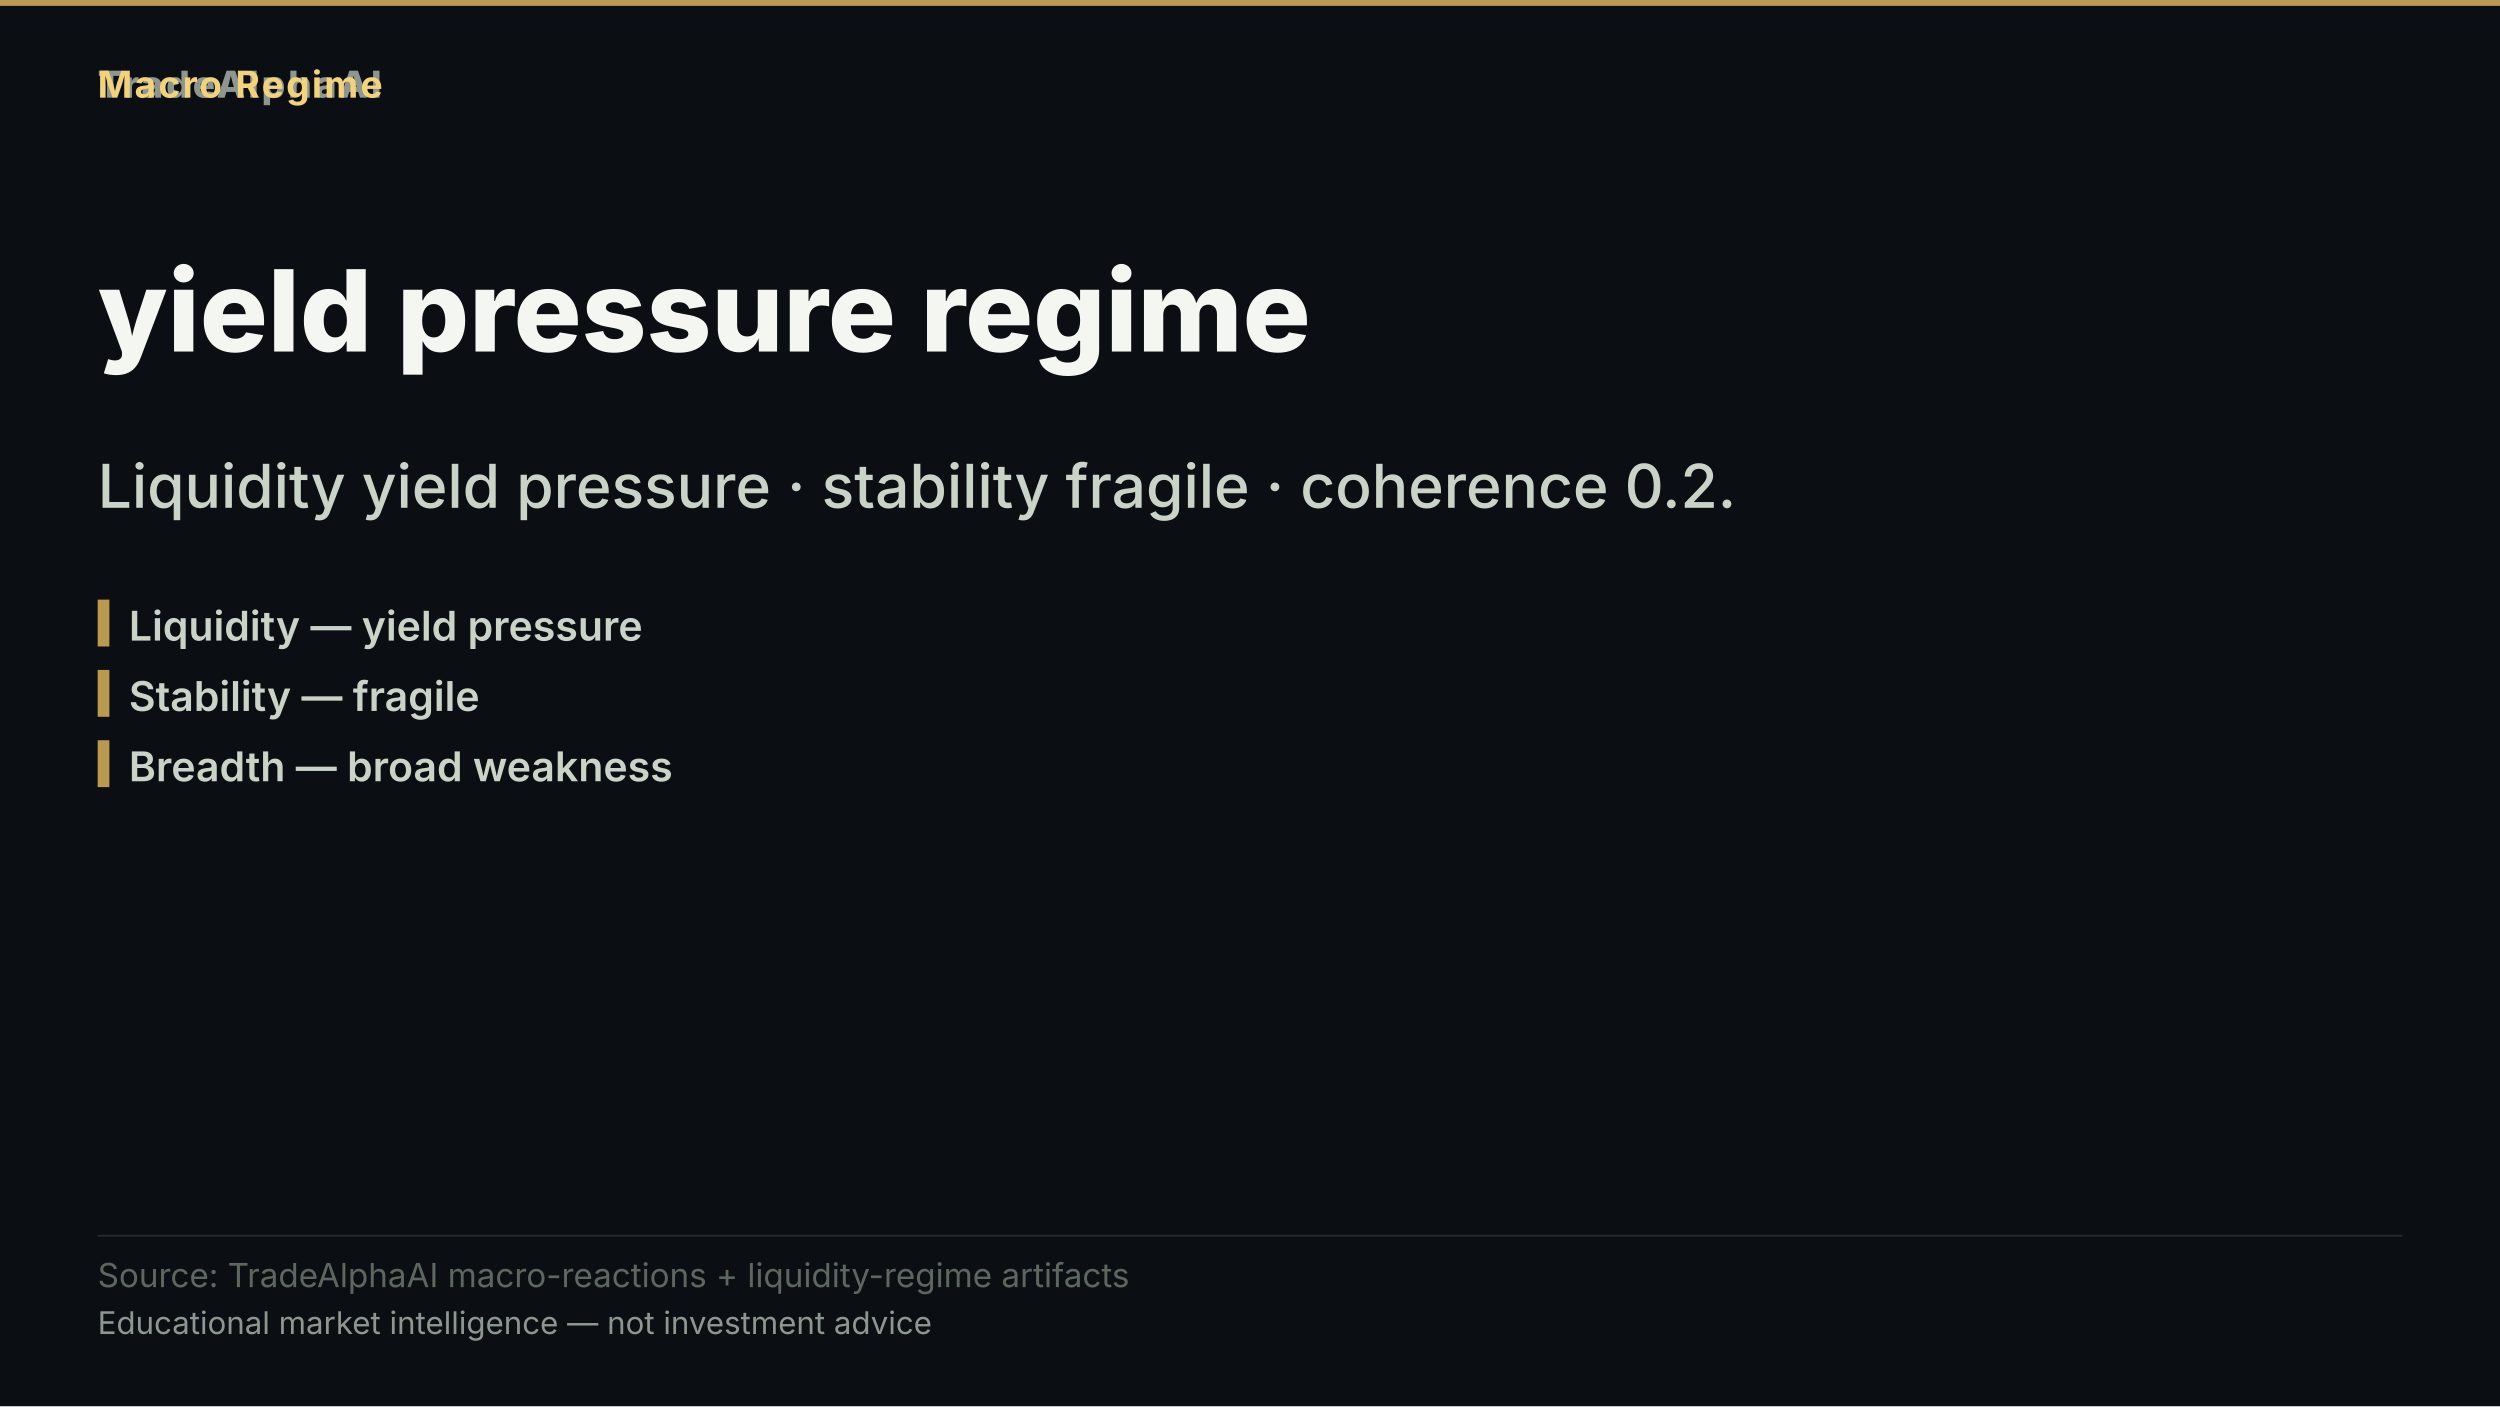
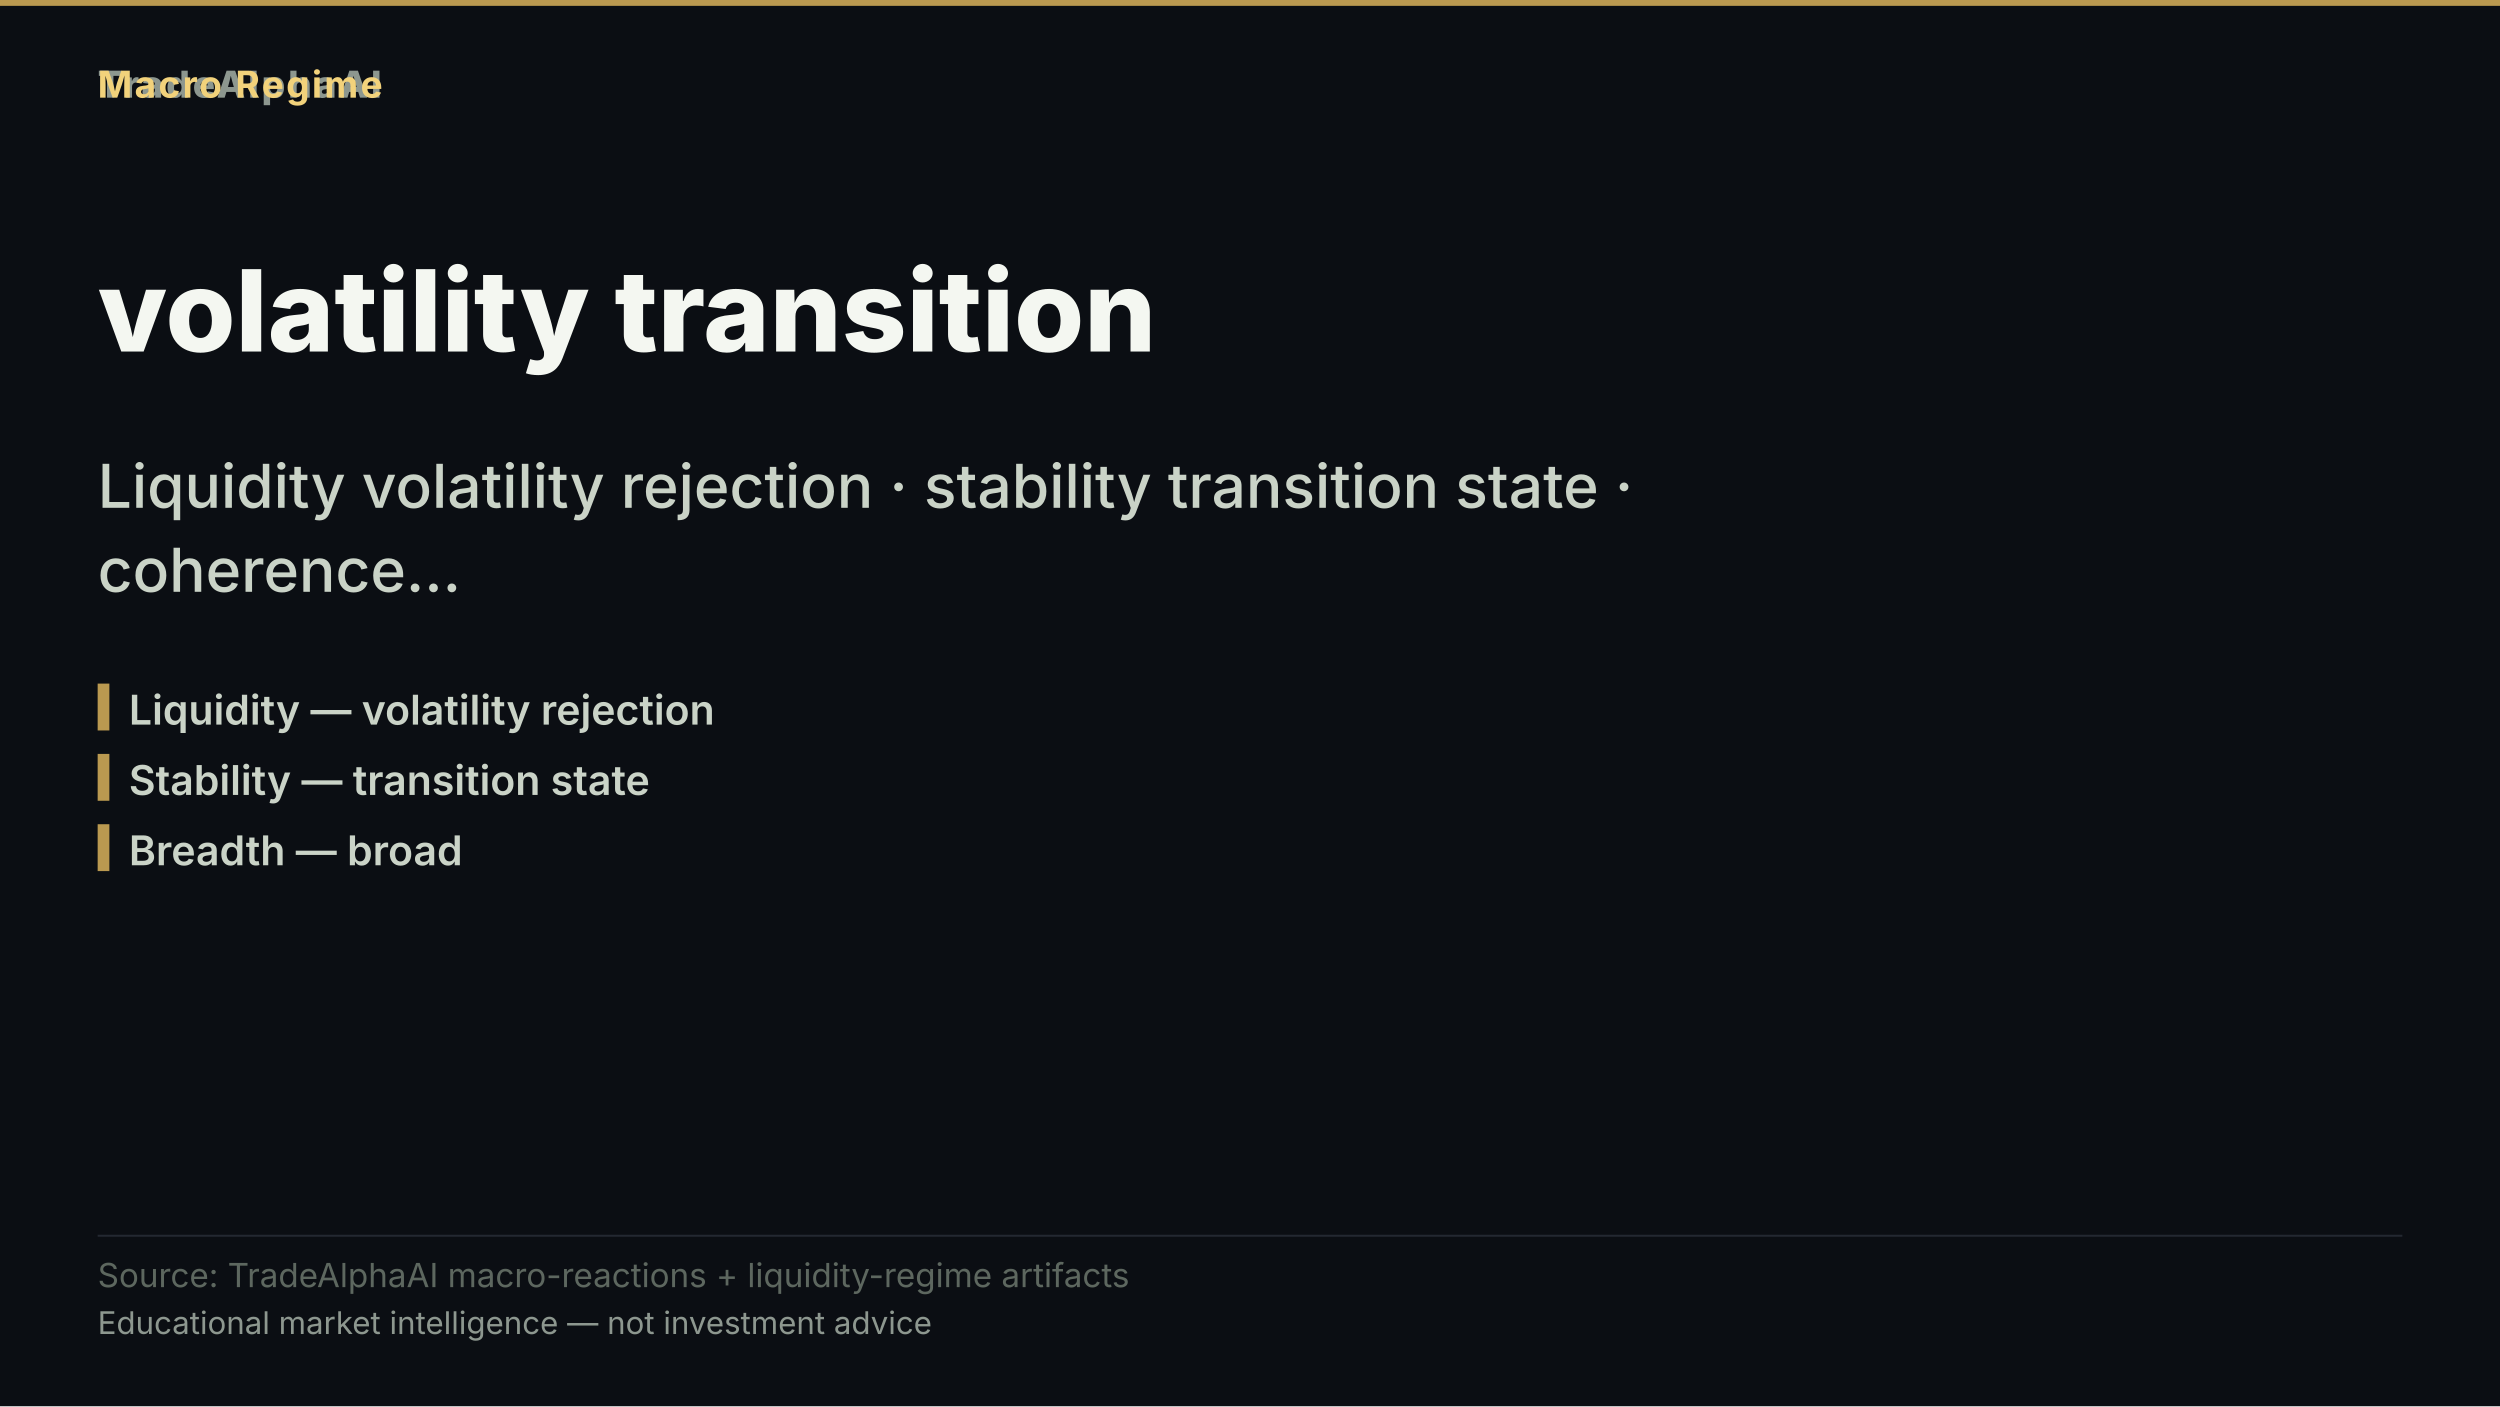
- <svg xmlns="http://www.w3.org/2000/svg" width="1280" height="720" viewBox="0 0 1280 720" role="img" aria-label="yield pressure regime">
+ <svg xmlns="http://www.w3.org/2000/svg" width="1280" height="720" viewBox="0 0 1280 720" role="img" aria-label="volatility transition">
  <rect width="1280" height="720" fill="#0b0e13" />
  <rect x="0" y="0" width="1280" height="3" fill="#d8b15a" opacity="0.85" />
  <text x="50" y="50" font-family="'Inter','Segoe UI','Helvetica Neue',Arial,sans-serif" font-size="19" font-weight="800" letter-spacing="1.5" fill="#8d978f" text-anchor="start">TradeAlphaAI</text>
  <text x="50" y="50" font-family="'Inter','Segoe UI','Helvetica Neue',Arial,sans-serif" font-size="19" font-weight="700" letter-spacing="1.2" fill="#f2d27b" text-anchor="start">Macro Regime</text>
-   <text x="50" y="180" font-family="'Inter','Segoe UI','Helvetica Neue',Arial,sans-serif" font-size="58" font-weight="800" fill="#f4f7f1" text-anchor="start">yield pressure regime</text>
-   <text x="50" y="260" font-family="'Inter','Segoe UI','Helvetica Neue',Arial,sans-serif" font-size="31" font-weight="500" fill="#cad3c7" text-anchor="start">Liquidity yield pressure · stability fragile · coherence 0.2.</text>
-   <rect x="50" y="307" width="6" height="24" fill="#d8b15a" opacity="0.85" />
-   <text x="66" y="328" font-family="'Inter','Segoe UI','Helvetica Neue',Arial,sans-serif" font-size="21" font-weight="600" fill="#cad3c7" text-anchor="start">Liquidity — yield pressure</text>
-   <rect x="50" y="343" width="6" height="24" fill="#d8b15a" opacity="0.85" />
-   <text x="66" y="364" font-family="'Inter','Segoe UI','Helvetica Neue',Arial,sans-serif" font-size="21" font-weight="600" fill="#cad3c7" text-anchor="start">Stability — fragile</text>
-   <rect x="50" y="379" width="6" height="24" fill="#d8b15a" opacity="0.85" />
-   <text x="66" y="400" font-family="'Inter','Segoe UI','Helvetica Neue',Arial,sans-serif" font-size="21" font-weight="600" fill="#cad3c7" text-anchor="start">Breadth — broad weakness</text>
+   <text x="50" y="180" font-family="'Inter','Segoe UI','Helvetica Neue',Arial,sans-serif" font-size="58" font-weight="800" fill="#f4f7f1" text-anchor="start">volatility transition</text>
+   <text x="50" y="260" font-family="'Inter','Segoe UI','Helvetica Neue',Arial,sans-serif" font-size="31" font-weight="500" fill="#cad3c7" text-anchor="start">Liquidity volatility rejection · stability transition state ·</text>
+   <text x="50" y="303" font-family="'Inter','Segoe UI','Helvetica Neue',Arial,sans-serif" font-size="31" font-weight="500" fill="#cad3c7" text-anchor="start">coherence…</text>
+   <rect x="50" y="350" width="6" height="24" fill="#d8b15a" opacity="0.85" />
+   <text x="66" y="371" font-family="'Inter','Segoe UI','Helvetica Neue',Arial,sans-serif" font-size="21" font-weight="600" fill="#cad3c7" text-anchor="start">Liquidity — volatility rejection</text>
+   <rect x="50" y="386" width="6" height="24" fill="#d8b15a" opacity="0.85" />
+   <text x="66" y="407" font-family="'Inter','Segoe UI','Helvetica Neue',Arial,sans-serif" font-size="21" font-weight="600" fill="#cad3c7" text-anchor="start">Stability — transition state</text>
+   <rect x="50" y="422" width="6" height="24" fill="#d8b15a" opacity="0.85" />
+   <text x="66" y="443" font-family="'Inter','Segoe UI','Helvetica Neue',Arial,sans-serif" font-size="21" font-weight="600" fill="#cad3c7" text-anchor="start">Breadth — broad</text>
  <rect x="50" y="632.2" width="1180" height="1" fill="rgba(148,163,184,0.18)" />
  <text x="50" y="659" font-family="'Inter','Segoe UI','Helvetica Neue',Arial,sans-serif" font-size="17" fill="#5d675f" text-anchor="start">Source: TradeAlphaAI macro-reactions + liquidity-regime artifacts</text>
  <text x="50" y="683" font-family="'Inter','Segoe UI','Helvetica Neue',Arial,sans-serif" font-size="16" fill="#8d978f" text-anchor="start">Educational market intelligence — not investment advice</text>
</svg>
